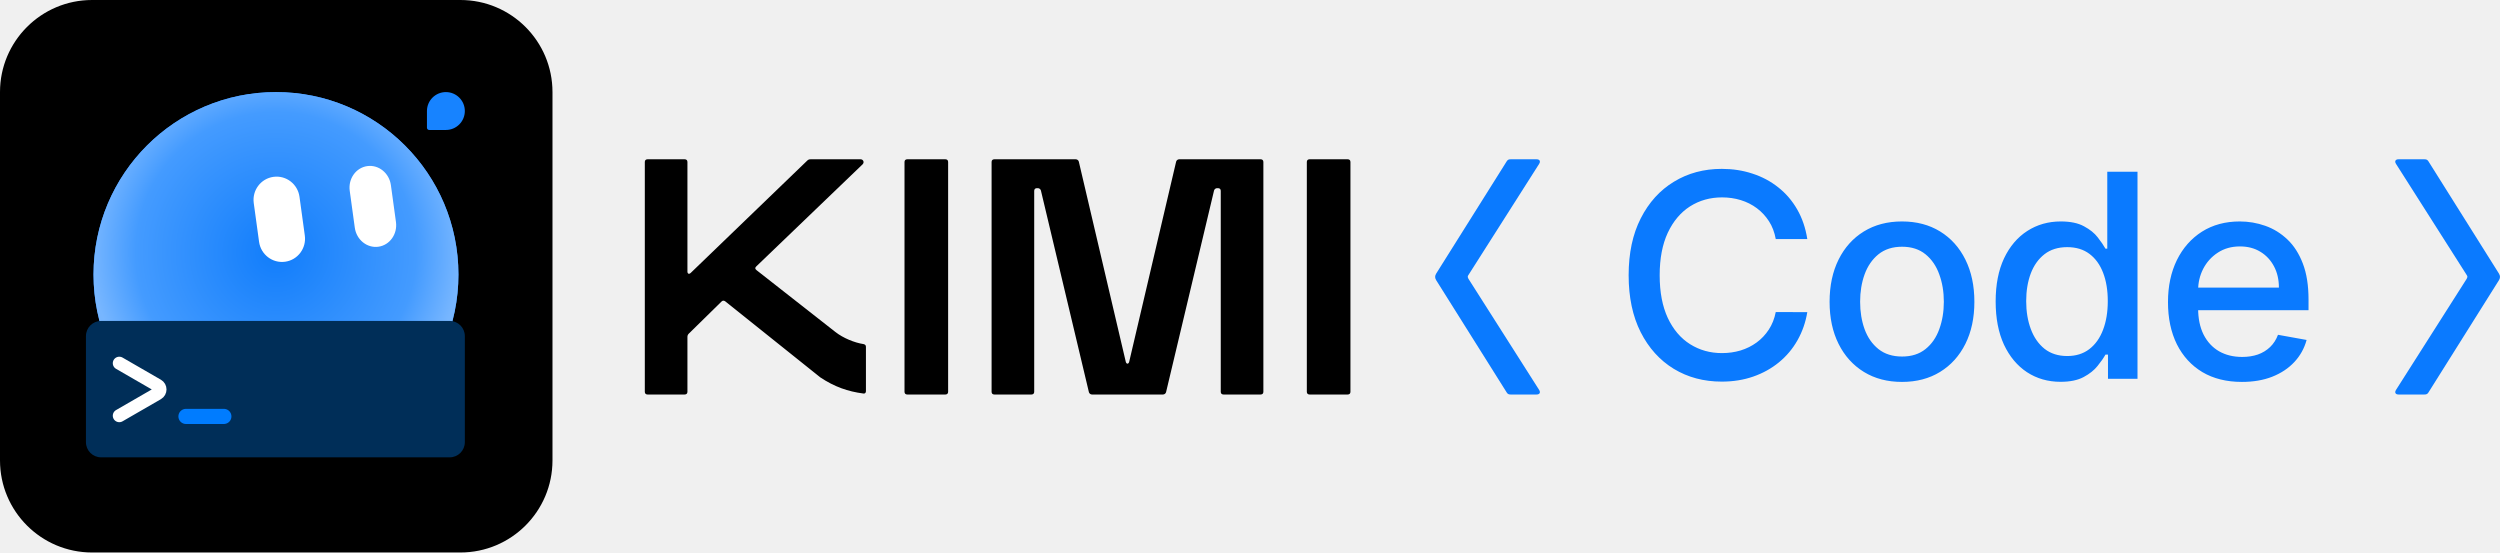
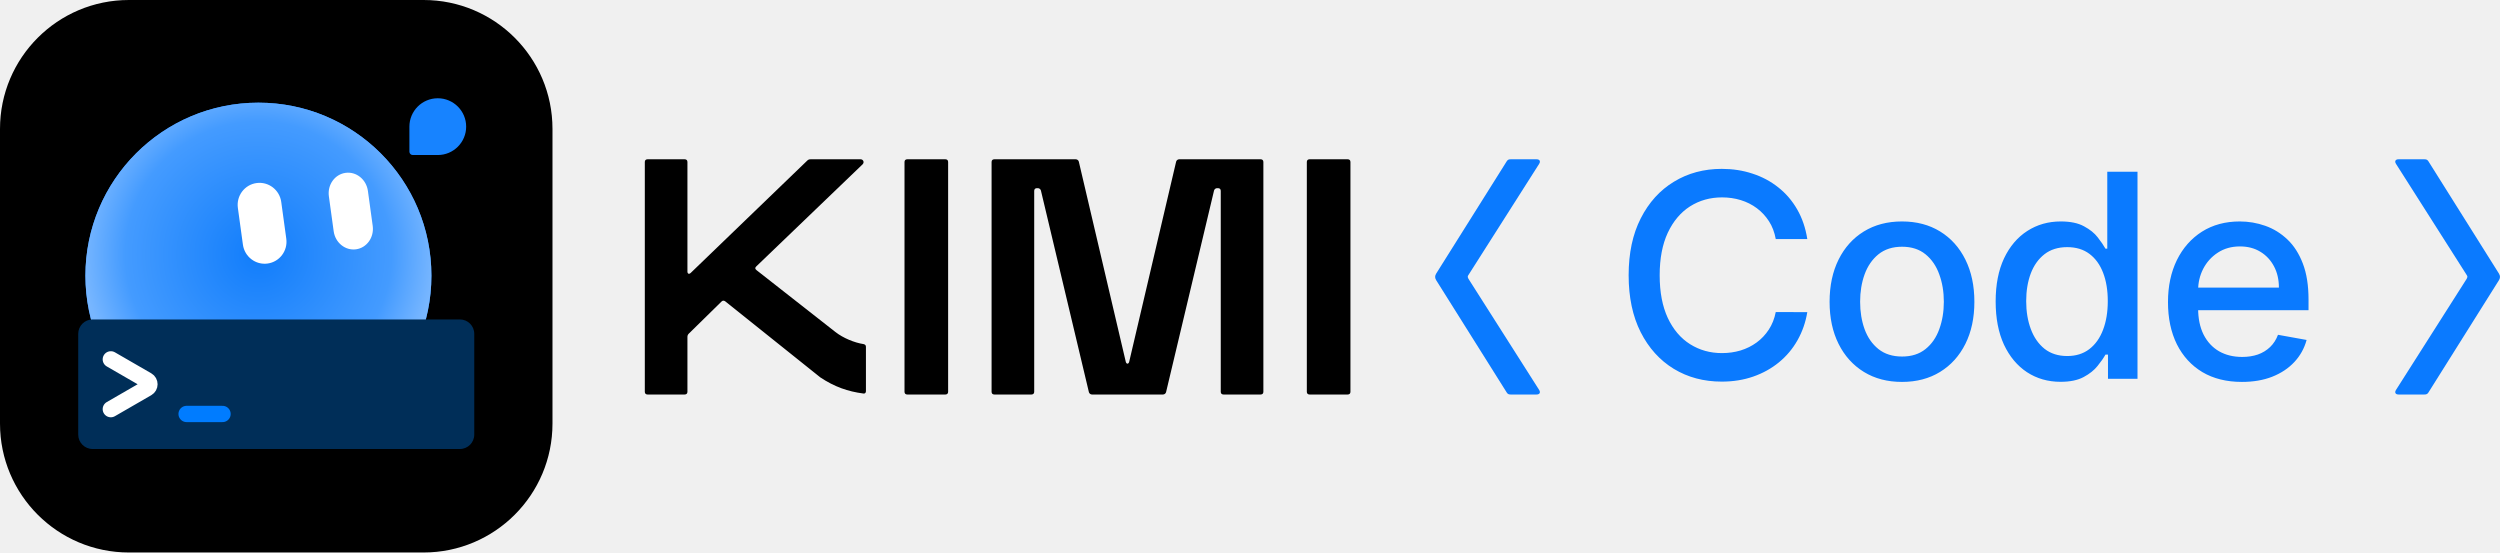
<svg xmlns="http://www.w3.org/2000/svg" width="543" height="120" viewBox="0 0 543 120" fill="none">
-   <g clip-path="url(#clip0_48_63302)">
+   <g clip-path="url(#clip0_1_190)">
    <path d="M164.325 58.682L181.449 72.109C183.124 73.424 185.605 74.443 187.569 74.738C187.859 74.811 188.081 74.956 188.081 75.323V84.956C188.081 85.318 187.864 85.541 187.497 85.468C184.142 85.028 181.227 84.008 178.167 81.964L157.544 65.468C157.254 65.25 156.96 65.25 156.743 65.468L149.599 72.476C149.382 72.694 149.31 72.916 149.31 73.206V85.101C149.31 85.463 149.093 85.686 148.726 85.686H140.637C140.275 85.686 140.053 85.468 140.053 85.101V35.182C140.053 34.82 140.27 34.597 140.637 34.597H148.726C149.088 34.597 149.31 34.815 149.31 35.182V58.972C149.31 59.484 149.672 59.629 150.039 59.262L175.329 34.888C175.546 34.67 175.768 34.597 176.058 34.597H186.918C187.502 34.597 187.791 35.255 187.357 35.69L164.253 57.875C163.963 58.165 163.963 58.387 164.325 58.677V58.682Z" fill="black" />
    <path d="M197.044 34.597H205.35C205.712 34.597 205.934 34.815 205.934 35.182V85.101C205.934 85.463 205.717 85.686 205.35 85.686H197.044C196.682 85.686 196.46 85.468 196.46 85.101V35.182C196.46 34.82 196.677 34.597 197.044 34.597Z" fill="black" />
-     <path d="M274.405 35.182V85.101C274.405 85.463 274.188 85.686 273.821 85.686H265.732C265.37 85.686 265.148 85.468 265.148 85.101V41.456C265.148 41.093 264.931 40.871 264.564 40.871H264.347C264.057 40.871 263.763 41.089 263.69 41.383L253.27 85.173C253.197 85.463 252.908 85.686 252.613 85.686H237.164C236.874 85.686 236.58 85.468 236.508 85.173L226.087 41.383C226.015 41.093 225.725 40.871 225.431 40.871H225.214C224.852 40.871 224.63 41.089 224.63 41.456V85.101C224.63 85.463 224.413 85.686 224.046 85.686H215.957C215.595 85.686 215.373 85.468 215.373 85.101V35.182C215.373 34.82 215.59 34.597 215.957 34.597H233.665C233.954 34.597 234.249 34.815 234.321 35.11L244.524 78.605C244.669 79.117 245.108 79.117 245.253 78.605L255.456 35.11C255.529 34.82 255.818 34.597 256.113 34.597H273.821C274.183 34.597 274.405 34.815 274.405 35.182Z" fill="black" />
+     <path d="M274.405 35.182V85.101C274.405 85.463 274.188 85.686 273.821 85.686H265.732C265.37 85.686 265.148 85.468 265.148 85.101V41.456C265.148 41.093 264.93 40.871 264.564 40.871H264.346C264.057 40.871 263.762 41.089 263.69 41.383L253.27 85.173C253.197 85.463 252.908 85.686 252.613 85.686H237.164C236.874 85.686 236.58 85.468 236.507 85.173L226.087 41.383C226.015 41.093 225.725 40.871 225.431 40.871H225.214C224.852 40.871 224.63 41.089 224.63 41.456V85.101C224.63 85.463 224.412 85.686 224.046 85.686H215.956C215.594 85.686 215.372 85.468 215.372 85.101V35.182C215.372 34.82 215.59 34.597 215.956 34.597H233.665C233.954 34.597 234.249 34.815 234.321 35.11L244.524 78.605C244.669 79.117 245.108 79.117 245.253 78.605L255.456 35.11C255.529 34.82 255.818 34.597 256.113 34.597H273.821C274.183 34.597 274.405 34.815 274.405 35.182Z" fill="black" />
    <path d="M284.427 34.597H292.733C293.095 34.597 293.317 34.815 293.317 35.182V85.101C293.317 85.463 293.1 85.686 292.733 85.686H284.427C284.065 85.686 283.843 85.468 283.843 85.101V35.182C283.843 34.82 284.06 34.597 284.427 34.597Z" fill="black" />
-     <path d="M318.946 59.728L334.28 35.625C334.692 35.011 334.386 34.597 333.761 34.597H328.1C327.687 34.597 327.486 34.703 327.274 35.011L311.941 59.421C311.634 59.94 311.634 60.353 311.941 60.862L327.274 85.272C327.475 85.579 327.687 85.686 328.1 85.686H333.761C334.375 85.686 334.692 85.272 334.28 84.658L318.946 60.555C318.745 60.141 318.745 60.035 318.946 59.728Z" fill="#0A7AFF" />
-     <path d="M392.545 51.921H385.693C385.43 50.456 384.939 49.168 384.222 48.055C383.504 46.943 382.626 45.998 381.587 45.222C380.547 44.447 379.383 43.861 378.095 43.465C376.821 43.07 375.467 42.873 374.032 42.873C371.441 42.873 369.12 43.524 367.07 44.827C365.035 46.13 363.425 48.041 362.239 50.559C361.068 53.077 360.482 56.152 360.482 59.783C360.482 63.443 361.068 66.532 362.239 69.05C363.425 71.568 365.043 73.472 367.092 74.76C369.142 76.049 371.448 76.693 374.01 76.693C375.43 76.693 376.777 76.502 378.051 76.122C379.339 75.726 380.503 75.148 381.543 74.387C382.582 73.626 383.461 72.696 384.178 71.598C384.91 70.485 385.415 69.211 385.693 67.776L392.545 67.799C392.179 70.009 391.469 72.044 390.415 73.904C389.375 75.748 388.036 77.344 386.396 78.691C384.771 80.023 382.912 81.056 380.818 81.788C378.724 82.52 376.44 82.886 373.966 82.886C370.072 82.886 366.602 81.963 363.556 80.119C360.511 78.259 358.11 75.602 356.353 72.147C354.611 68.692 353.74 64.57 353.74 59.783C353.74 54.98 354.618 50.859 356.375 47.419C358.132 43.963 360.533 41.313 363.578 39.469C366.624 37.609 370.086 36.68 373.966 36.68C376.352 36.68 378.578 37.024 380.642 37.712C382.721 38.385 384.588 39.381 386.242 40.698C387.897 42.002 389.266 43.597 390.349 45.486C391.432 47.36 392.164 49.505 392.545 51.921ZM413.11 82.952C409.948 82.952 407.188 82.227 404.831 80.778C402.474 79.328 400.644 77.3 399.341 74.694C398.038 72.088 397.386 69.043 397.386 65.558C397.386 62.059 398.038 58.999 399.341 56.379C400.644 53.758 402.474 51.723 404.831 50.273C407.188 48.824 409.948 48.099 413.11 48.099C416.273 48.099 419.032 48.824 421.39 50.273C423.747 51.723 425.577 53.758 426.88 56.379C428.183 58.999 428.834 62.059 428.834 65.558C428.834 69.043 428.183 72.088 426.88 74.694C425.577 77.3 423.747 79.328 421.39 80.778C419.032 82.227 416.273 82.952 413.11 82.952ZM413.132 77.439C415.182 77.439 416.88 76.898 418.227 75.814C419.574 74.731 420.57 73.289 421.214 71.488C421.873 69.687 422.202 67.703 422.202 65.537C422.202 63.384 421.873 61.408 421.214 59.607C420.57 57.791 419.574 56.335 418.227 55.237C416.88 54.139 415.182 53.59 413.132 53.59C411.068 53.59 409.355 54.139 407.993 55.237C406.646 56.335 405.643 57.791 404.985 59.607C404.34 61.408 404.018 63.384 404.018 65.537C404.018 67.703 404.34 69.687 404.985 71.488C405.643 73.289 406.646 74.731 407.993 75.814C409.355 76.898 411.068 77.439 413.132 77.439ZM447.555 82.93C444.831 82.93 442.401 82.234 440.264 80.843C438.141 79.438 436.472 77.439 435.256 74.848C434.056 72.242 433.456 69.116 433.456 65.471C433.456 61.825 434.063 58.707 435.278 56.115C436.508 53.524 438.192 51.54 440.329 50.164C442.467 48.788 444.89 48.099 447.599 48.099C449.692 48.099 451.376 48.451 452.65 49.154C453.938 49.842 454.934 50.647 455.636 51.569C456.354 52.492 456.91 53.304 457.305 54.007H457.701V37.294H464.267V82.271H457.854V77.022H457.305C456.91 77.74 456.339 78.559 455.592 79.482C454.86 80.404 453.85 81.209 452.562 81.897C451.273 82.586 449.604 82.93 447.555 82.93ZM449.004 77.33C450.893 77.33 452.489 76.832 453.792 75.836C455.109 74.826 456.105 73.428 456.778 71.642C457.466 69.856 457.81 67.776 457.81 65.405C457.81 63.062 457.474 61.013 456.8 59.256C456.127 57.499 455.139 56.13 453.836 55.149C452.533 54.168 450.922 53.678 449.004 53.678C447.028 53.678 445.381 54.19 444.063 55.215C442.745 56.24 441.75 57.638 441.076 59.409C440.417 61.181 440.088 63.179 440.088 65.405C440.088 67.659 440.425 69.687 441.098 71.488C441.772 73.289 442.767 74.716 444.085 75.77C445.417 76.81 447.057 77.33 449.004 77.33ZM486.94 82.952C483.617 82.952 480.755 82.242 478.354 80.821C475.967 79.387 474.122 77.374 472.819 74.782C471.531 72.176 470.887 69.123 470.887 65.624C470.887 62.169 471.531 59.124 472.819 56.489C474.122 53.853 475.938 51.796 478.266 50.317C480.608 48.839 483.346 48.099 486.479 48.099C488.382 48.099 490.227 48.414 492.013 49.044C493.8 49.673 495.403 50.661 496.823 52.008C498.243 53.355 499.363 55.105 500.183 57.257C501.003 59.395 501.413 61.993 501.413 65.053V67.381H474.598V62.462H494.978C494.978 60.734 494.627 59.204 493.924 57.872C493.221 56.525 492.233 55.464 490.959 54.688C489.7 53.912 488.221 53.524 486.523 53.524C484.678 53.524 483.068 53.978 481.692 54.885C480.33 55.778 479.276 56.95 478.529 58.399C477.797 59.834 477.431 61.393 477.431 63.077V66.92C477.431 69.175 477.827 71.093 478.617 72.674C479.422 74.255 480.542 75.463 481.977 76.297C483.412 77.117 485.088 77.527 487.006 77.527C488.251 77.527 489.385 77.352 490.41 77C491.435 76.634 492.321 76.092 493.068 75.375C493.814 74.658 494.385 73.772 494.78 72.718L500.995 73.838C500.498 75.668 499.605 77.271 498.316 78.647C497.042 80.009 495.439 81.07 493.507 81.832C491.589 82.578 489.4 82.952 486.94 82.952Z" fill="#0A7AFF" />
-     <path d="M535.765 59.728L520.432 35.625C520.019 35.011 520.326 34.597 520.95 34.597H526.612C527.024 34.597 527.226 34.703 527.437 35.011L542.771 59.421C543.078 59.94 543.078 60.353 542.771 60.862L527.437 85.272C527.236 85.579 527.024 85.686 526.612 85.686H520.95C520.337 85.686 520.019 85.272 520.432 84.658L535.765 60.555C535.966 60.141 535.966 60.035 535.765 59.728Z" fill="#0A7AFF" />
+     <path d="M318.946 59.728L334.28 35.625C334.692 35.011 334.385 34.597 333.761 34.597H328.1C327.687 34.597 327.486 34.703 327.274 35.011L311.941 59.421C311.634 59.94 311.634 60.353 311.941 60.862L327.274 85.272C327.475 85.579 327.687 85.685 328.1 85.685H333.761C334.375 85.685 334.692 85.272 334.28 84.658L318.946 60.554C318.745 60.141 318.745 60.035 318.946 59.728Z" fill="#0A7AFF" />
+     <path d="M392.545 51.921H385.693C385.43 50.456 384.939 49.168 384.222 48.055C383.504 46.943 382.626 45.998 381.587 45.222C380.547 44.447 379.383 43.861 378.095 43.465C376.821 43.07 375.467 42.873 374.032 42.873C371.441 42.873 369.12 43.524 367.07 44.827C365.035 46.13 363.425 48.041 362.239 50.559C361.068 53.077 360.482 56.152 360.482 59.783C360.482 63.443 361.068 66.532 362.239 69.05C363.425 71.568 365.043 73.472 367.092 74.76C369.142 76.049 371.448 76.693 374.01 76.693C375.43 76.693 376.777 76.502 378.051 76.122C379.339 75.726 380.503 75.148 381.543 74.387C382.582 73.626 383.461 72.696 384.178 71.598C384.91 70.485 385.415 69.211 385.693 67.776L392.545 67.798C392.179 70.009 391.469 72.044 390.415 73.904C389.375 75.748 388.036 77.344 386.396 78.691C384.771 80.023 382.912 81.056 380.818 81.788C378.724 82.52 376.44 82.886 373.966 82.886C370.072 82.886 366.602 81.963 363.556 80.119C360.511 78.259 358.11 75.602 356.353 72.147C354.611 68.692 353.74 64.57 353.74 59.783C353.74 54.98 354.618 50.859 356.375 47.419C358.132 43.963 360.533 41.313 363.578 39.469C366.624 37.609 370.086 36.679 373.966 36.679C376.352 36.679 378.578 37.024 380.642 37.712C382.721 38.385 384.588 39.381 386.242 40.698C387.897 42.002 389.266 43.597 390.349 45.486C391.432 47.36 392.164 49.505 392.545 51.921ZM413.11 82.952C409.948 82.952 407.188 82.227 404.831 80.778C402.474 79.328 400.644 77.3 399.341 74.694C398.038 72.088 397.386 69.043 397.386 65.558C397.386 62.059 398.038 58.999 399.341 56.379C400.644 53.758 402.474 51.723 404.831 50.273C407.188 48.824 409.948 48.099 413.11 48.099C416.273 48.099 419.032 48.824 421.39 50.273C423.747 51.723 425.577 53.758 426.88 56.379C428.183 58.999 428.834 62.059 428.834 65.558C428.834 69.043 428.183 72.088 426.88 74.694C425.577 77.3 423.747 79.328 421.39 80.778C419.032 82.227 416.273 82.952 413.11 82.952ZM413.132 77.439C415.182 77.439 416.88 76.898 418.227 75.814C419.574 74.731 420.57 73.289 421.214 71.488C421.873 69.687 422.202 67.703 422.202 65.536C422.202 63.384 421.873 61.408 421.214 59.607C420.57 57.791 419.574 56.335 418.227 55.237C416.88 54.139 415.182 53.59 413.132 53.59C411.068 53.59 409.355 54.139 407.993 55.237C406.646 56.335 405.643 57.791 404.985 59.607C404.34 61.408 404.018 63.384 404.018 65.536C404.018 67.703 404.34 69.687 404.985 71.488C405.643 73.289 406.646 74.731 407.993 75.814C409.355 76.898 411.068 77.439 413.132 77.439ZM447.555 82.93C444.831 82.93 442.401 82.234 440.264 80.843C438.141 79.438 436.472 77.439 435.256 74.848C434.056 72.242 433.456 69.116 433.456 65.471C433.456 61.825 434.063 58.706 435.278 56.115C436.508 53.524 438.192 51.54 440.329 50.164C442.467 48.787 444.89 48.099 447.599 48.099C449.692 48.099 451.376 48.451 452.65 49.154C453.938 49.842 454.934 50.647 455.636 51.569C456.354 52.492 456.91 53.304 457.305 54.007H457.701V37.294H464.267V82.271H457.854V77.022H457.305C456.91 77.74 456.339 78.559 455.592 79.482C454.86 80.404 453.85 81.209 452.562 81.897C451.273 82.586 449.604 82.93 447.555 82.93ZM449.004 77.33C450.893 77.33 452.489 76.832 453.792 75.836C455.109 74.826 456.105 73.428 456.778 71.642C457.466 69.856 457.81 67.776 457.81 65.405C457.81 63.062 457.474 61.013 456.8 59.256C456.127 57.499 455.139 56.13 453.836 55.149C452.533 54.168 450.922 53.677 449.004 53.677C447.028 53.677 445.381 54.19 444.063 55.215C442.745 56.24 441.75 57.638 441.076 59.409C440.417 61.181 440.088 63.179 440.088 65.405C440.088 67.659 440.425 69.687 441.098 71.488C441.772 73.289 442.767 74.716 444.085 75.77C445.417 76.81 447.057 77.33 449.004 77.33ZM486.94 82.952C483.617 82.952 480.755 82.242 478.354 80.821C475.967 79.387 474.122 77.374 472.819 74.782C471.531 72.176 470.887 69.123 470.887 65.624C470.887 62.169 471.531 59.124 472.819 56.489C474.122 53.853 475.938 51.796 478.266 50.317C480.608 48.839 483.346 48.099 486.479 48.099C488.382 48.099 490.227 48.414 492.013 49.044C493.8 49.673 495.403 50.661 496.823 52.008C498.243 53.355 499.363 55.105 500.183 57.257C501.003 59.395 501.413 61.993 501.413 65.053V67.381H474.598V62.462H494.978C494.978 60.734 494.627 59.204 493.924 57.872C493.221 56.525 492.233 55.464 490.959 54.688C489.7 53.912 488.221 53.524 486.523 53.524C484.678 53.524 483.068 53.978 481.692 54.885C480.33 55.778 479.276 56.95 478.529 58.399C477.797 59.834 477.431 61.393 477.431 63.077V66.92C477.431 69.175 477.827 71.093 478.617 72.674C479.422 74.255 480.542 75.463 481.977 76.297C483.412 77.117 485.088 77.527 487.006 77.527C488.251 77.527 489.385 77.352 490.41 77C491.435 76.634 492.321 76.092 493.068 75.375C493.814 74.658 494.385 73.772 494.78 72.718L500.995 73.838C500.498 75.668 499.605 77.271 498.316 78.647C497.042 80.009 495.439 81.07 493.507 81.832C491.589 82.578 489.4 82.952 486.94 82.952Z" fill="#0A7AFF" />
+     <path d="M535.765 59.728L520.432 35.625C520.019 35.011 520.326 34.597 520.95 34.597H526.612C527.024 34.597 527.225 34.703 527.437 35.011L542.77 59.421C543.077 59.94 543.077 60.353 542.77 60.862L527.437 85.272C527.236 85.579 527.024 85.685 526.612 85.685H520.95C520.336 85.685 520.019 85.272 520.432 84.658L535.765 60.554C535.966 60.141 535.966 60.035 535.765 59.728Z" fill="#0A7AFF" />
  </g>
-   <rect width="120" height="120" rx="20" fill="black" />
-   <path d="M59.942 20C81.829 20 99.572 37.743 99.572 59.63C99.572 81.517 81.829 99.26 59.942 99.26C38.055 99.26 20.312 81.517 20.312 59.63C20.312 37.743 38.055 20 59.942 20Z" fill="#2389FF" />
-   <path d="M59.942 20C81.829 20 99.572 37.743 99.572 59.63C99.572 81.517 81.829 99.26 59.942 99.26C38.055 99.26 20.312 81.517 20.312 59.63C20.312 37.743 38.055 20 59.942 20Z" fill="url(#paint0_radial_48_63302)" />
-   <path d="M55.114 44.102C54.734 41.337 56.65 38.789 59.394 38.412C62.137 38.036 64.669 39.972 65.049 42.738L66.206 51.159C66.586 53.925 64.669 56.472 61.926 56.849C59.182 57.226 56.65 55.29 56.27 52.524L55.114 44.102Z" fill="white" />
-   <path d="M75.962 41.446C75.601 38.819 77.31 36.414 79.78 36.075C82.249 35.736 84.543 37.591 84.904 40.218L86.003 48.219C86.364 50.846 84.654 53.251 82.185 53.59C79.716 53.929 77.422 52.074 77.061 49.447L75.962 41.446Z" fill="white" />
-   <rect x="18.667" y="69.707" width="82.296" height="29.627" rx="3.292" fill="#002E58" />
-   <path d="M25.909 78.887L34.241 83.697C34.927 84.093 34.927 85.083 34.241 85.479L25.909 90.29" stroke="white" stroke-width="2.822" stroke-linecap="round" />
-   <path d="M40.392 90.445H48.621" stroke="#007CFF" stroke-width="3.292" stroke-linecap="round" />
-   <path d="M96.847 20C99.12 20 100.962 21.842 100.962 24.115C100.962 26.387 99.12 28.23 96.847 28.23L93.217 28.23C92.949 28.23 92.733 28.013 92.733 27.745V24.115C92.733 21.842 94.575 20 96.847 20Z" fill="#1783FF" />
+   <rect width="120" height="120" rx="28" fill="black" />
+   <path d="M56.127 22.301C76.88 22.301 93.703 39.124 93.703 59.877C93.703 80.629 76.88 97.452 56.127 97.452C35.375 97.452 18.552 80.629 18.552 59.877C18.552 39.124 35.375 22.301 56.127 22.301Z" fill="#2389FF" />
+   <path d="M56.127 22.301C76.88 22.301 93.703 39.124 93.703 59.877C93.703 80.629 76.88 97.452 56.127 97.452C35.375 97.452 18.552 80.629 18.552 59.877C18.552 39.124 35.375 22.301 56.127 22.301Z" fill="url(#paint0_radial_1_190)" />
+   <path d="M51.664 45.154C51.304 42.532 53.121 40.116 55.723 39.759C58.324 39.402 60.725 41.238 61.085 43.86L62.182 51.845C62.542 54.467 60.725 56.883 58.123 57.24C55.522 57.597 53.121 55.761 52.761 53.139L51.664 45.154Z" fill="white" />
+   <path d="M71.432 42.635C71.09 40.144 72.71 37.864 75.052 37.543C77.393 37.221 79.568 38.98 79.91 41.471L80.952 49.057C81.294 51.548 79.674 53.828 77.332 54.15C74.991 54.471 72.816 52.712 72.474 50.221L71.432 42.635Z" fill="white" />
+   <rect x="16.991" y="69.381" width="86.018" height="28.142" rx="3.121" fill="#002E58" />
+   <path d="M24.071 78.053L31.971 82.615C32.622 82.99 32.622 83.928 31.971 84.304L24.071 88.865" stroke="white" stroke-width="3.54" stroke-linecap="round" />
+   <path d="M40.531 89.912H48.334" stroke="#007CFF" stroke-width="3.54" stroke-linecap="round" />
+   <path d="M95.087 21.343C98.491 21.343 101.251 24.102 101.251 27.507C101.251 30.911 98.491 33.671 95.087 33.671L89.648 33.671C89.247 33.671 88.922 33.346 88.922 32.946L88.922 27.507C88.922 24.102 91.682 21.343 95.087 21.343Z" fill="#1783FF" />
  <defs>
-     <radialGradient id="paint0_radial_48_63302" cx="0" cy="0" r="1" gradientUnits="userSpaceOnUse" gradientTransform="translate(59.9423 54.8061) scale(40.1164)">
+     <radialGradient id="paint0_radial_1_190" cx="0" cy="0" r="1" gradientUnits="userSpaceOnUse" gradientTransform="translate(56.1274 55.3029) scale(38.037)">
      <stop stop-color="#117DFB" />
      <stop offset="0.759" stop-color="#449BFF" />
      <stop offset="1" stop-color="#77B6FF" />
    </radialGradient>
-     <clipPath id="clip0_48_63302">
+     <clipPath id="clip0_1_190">
      <rect width="402.948" height="81.741" fill="white" transform="translate(140.053 19.2708)" />
    </clipPath>
  </defs>
</svg>
